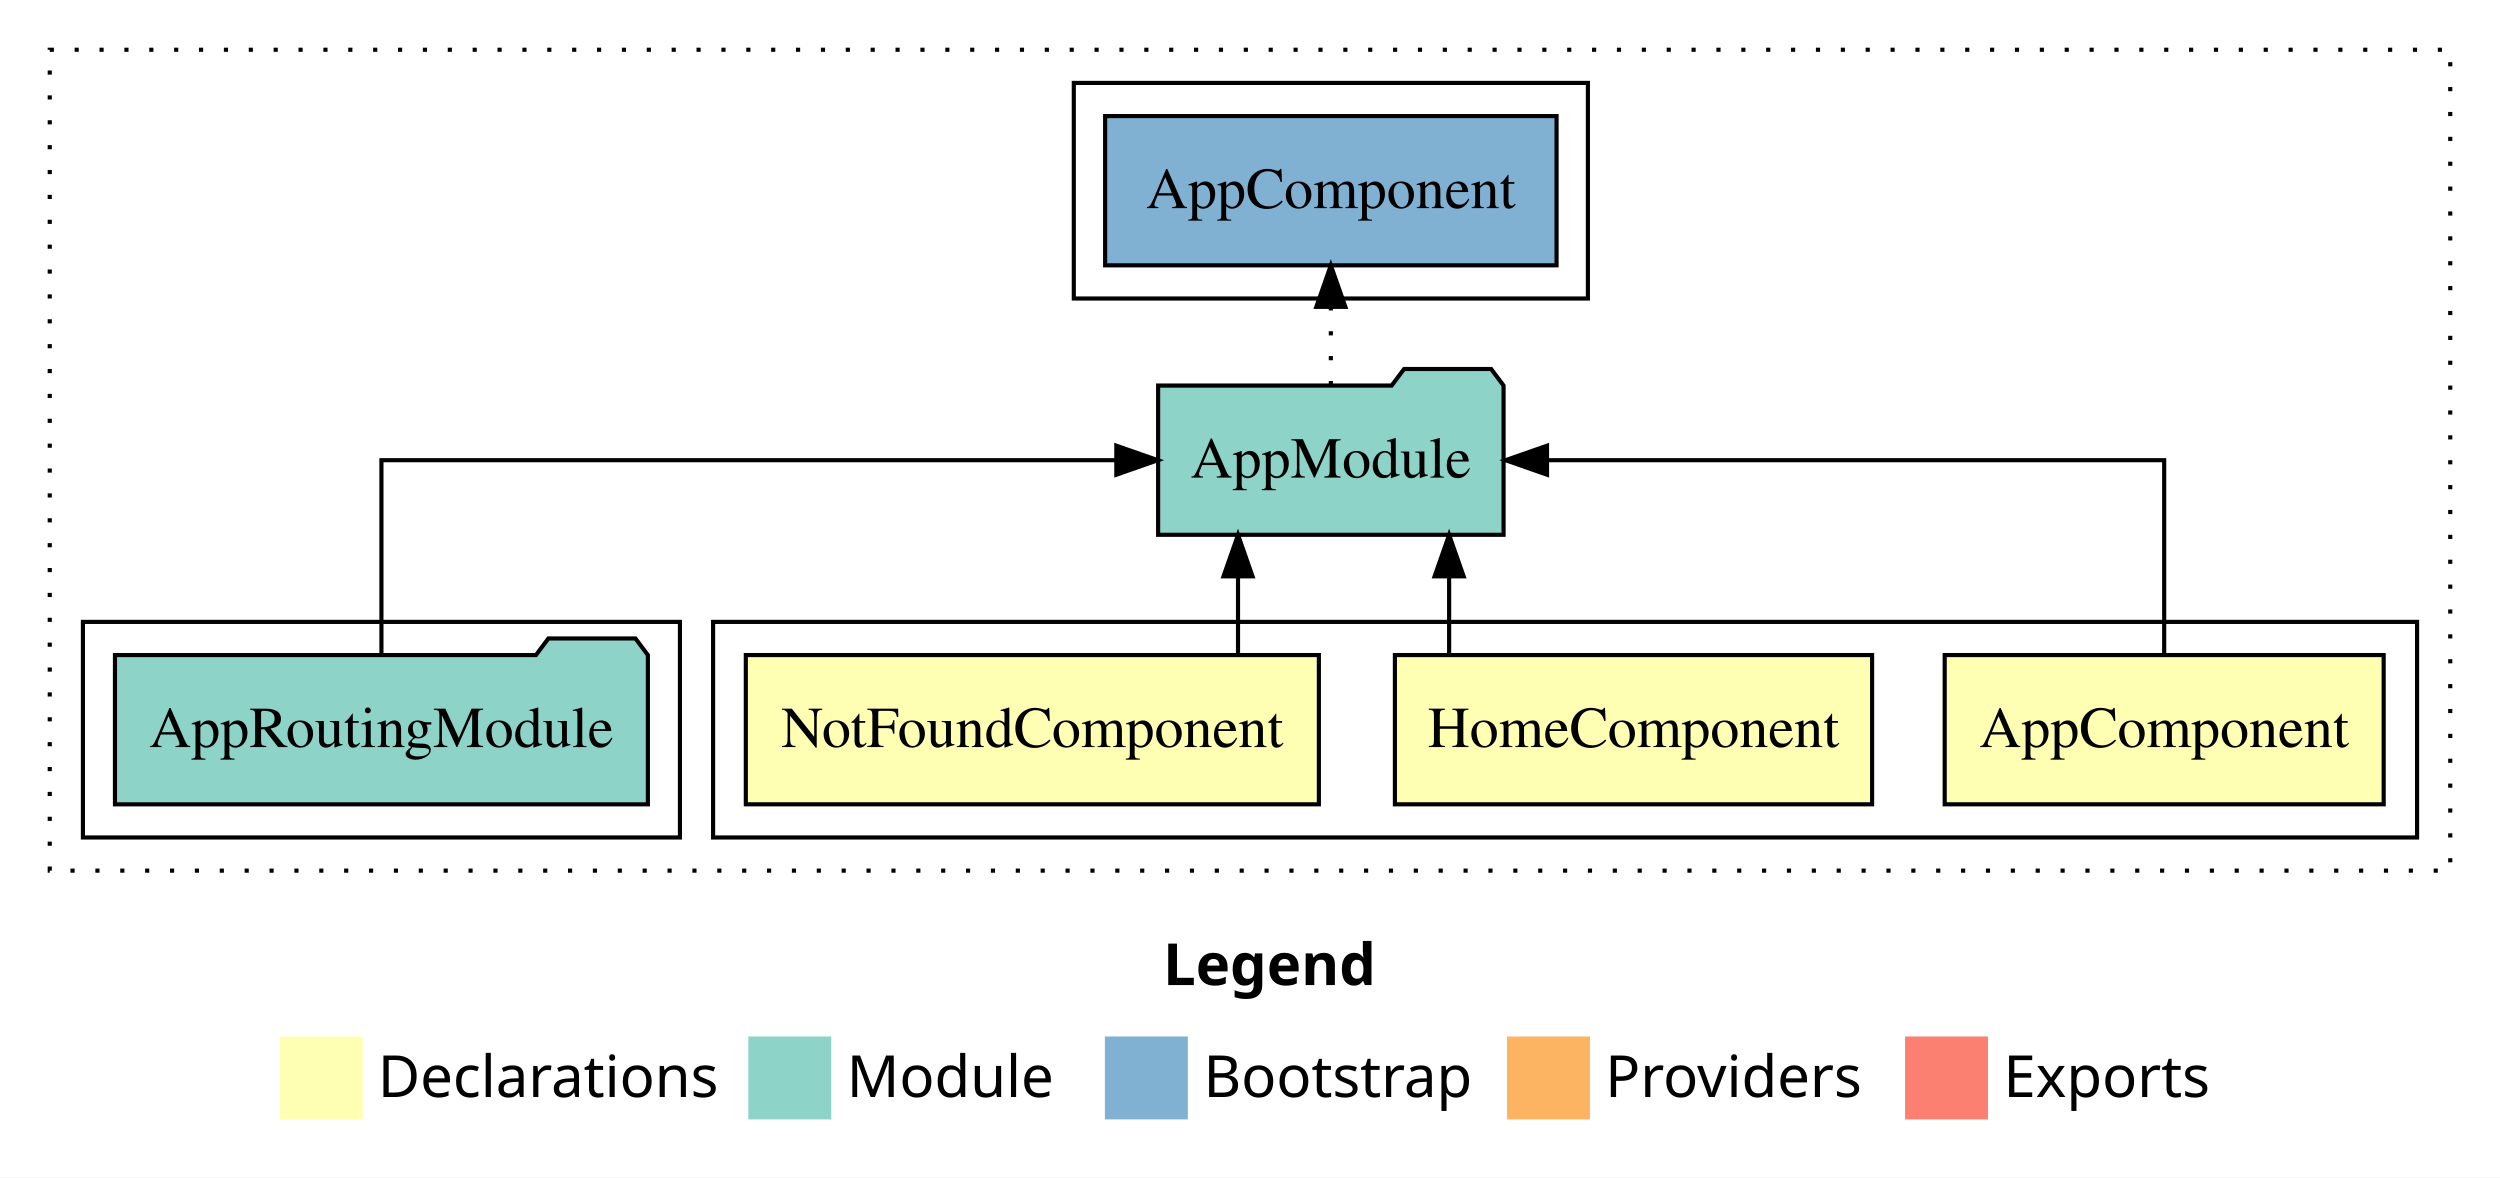
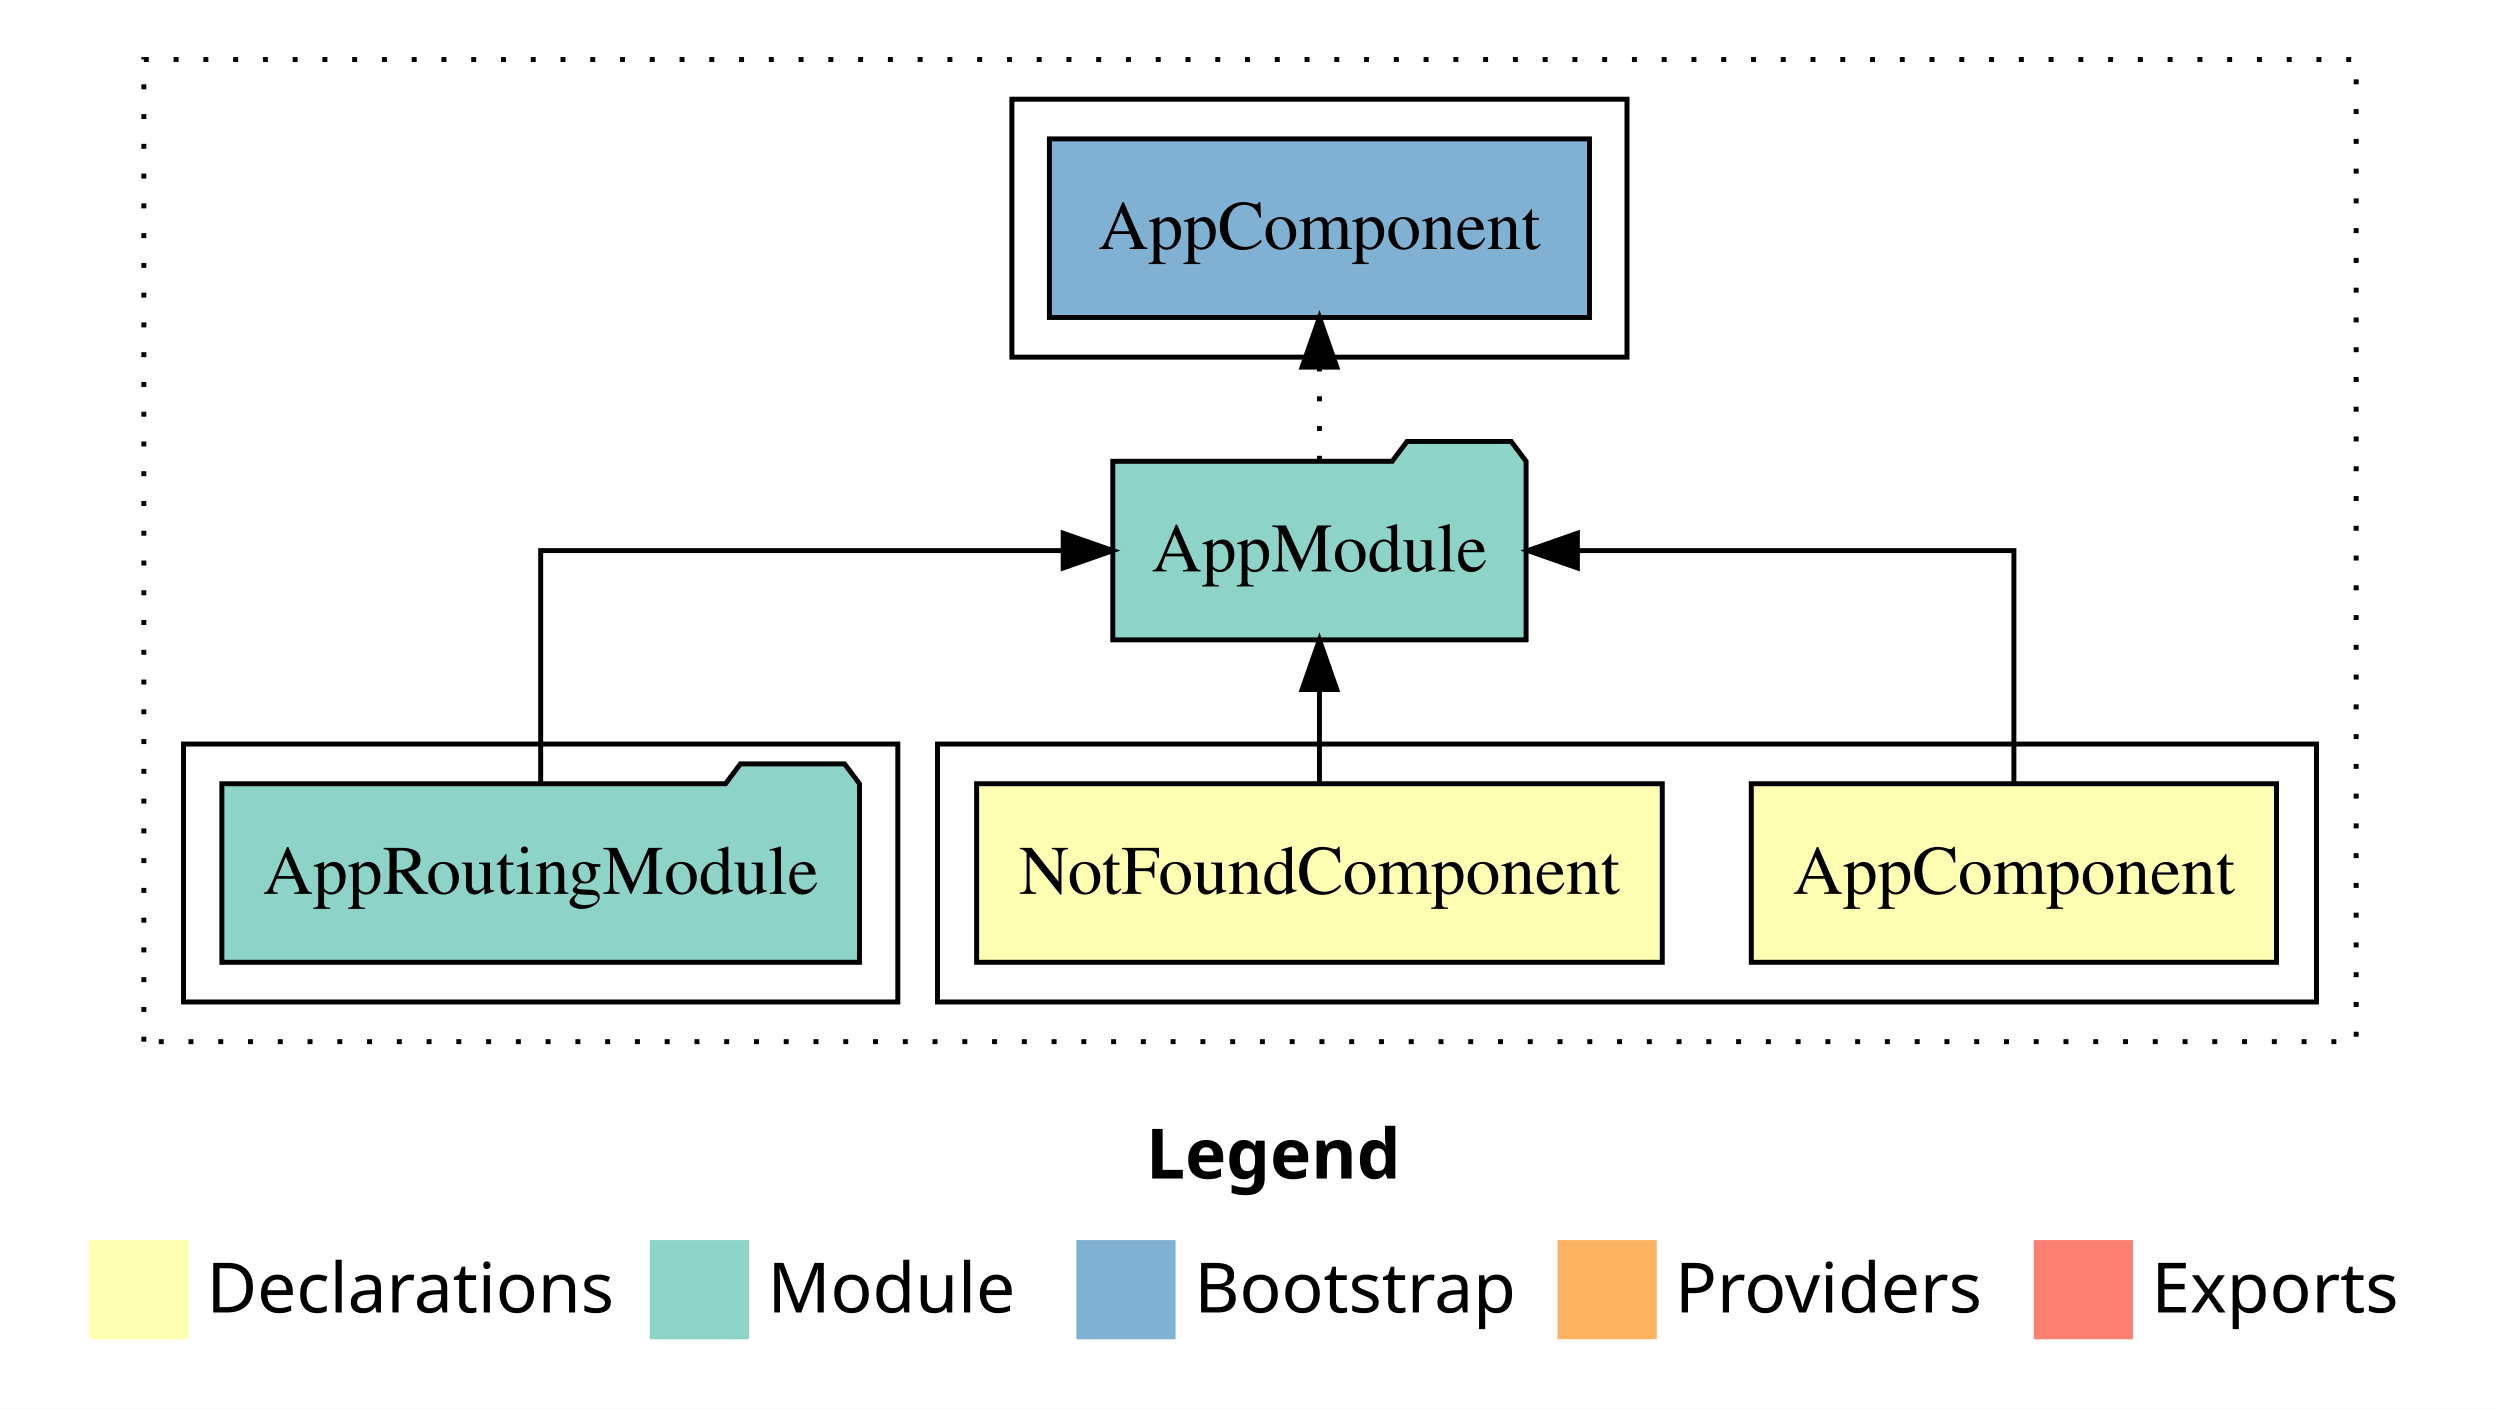
- <svg xmlns="http://www.w3.org/2000/svg" width="603pt" height="284pt" viewBox="0.00 0.00 603.00 284.00">
+ <svg xmlns="http://www.w3.org/2000/svg" width="504pt" height="284pt" viewBox="0.00 0.00 504.00 284.00">
  <g id="graph0" class="graph" transform="scale(1 1) rotate(0) translate(4 280)">
-     <polygon fill="white" stroke="transparent" points="-4,4 -4,-280 599,-280 599,4 -4,4" />
-     <text text-anchor="start" x="276.51" y="-42.4" font-family="Times-12" font-weight="bold" font-size="14.00">Legend</text>
-     <polygon fill="#ffffb3" stroke="transparent" points="63.5,-10 63.5,-30 83.5,-30 83.5,-10 63.5,-10" />
-     <text text-anchor="start" x="87.13" y="-15.4" font-family="Times-12" font-size="14.00">  Declarations</text>
-     <polygon fill="#8dd3c7" stroke="transparent" points="176.5,-10 176.5,-30 196.5,-30 196.5,-10 176.5,-10" />
-     <text text-anchor="start" x="200.23" y="-15.4" font-family="Times-12" font-size="14.00">  Module</text>
-     <polygon fill="#80b1d3" stroke="transparent" points="262.5,-10 262.5,-30 282.5,-30 282.5,-10 262.5,-10" />
-     <text text-anchor="start" x="286.28" y="-15.4" font-family="Times-12" font-size="14.00">  Bootstrap</text>
-     <polygon fill="#fdb462" stroke="transparent" points="359.5,-10 359.5,-30 379.5,-30 379.5,-10 359.5,-10" />
-     <text text-anchor="start" x="383.17" y="-15.4" font-family="Times-12" font-size="14.00">  Providers</text>
-     <polygon fill="#fb8072" stroke="transparent" points="455.5,-10 455.5,-30 475.5,-30 475.5,-10 455.5,-10" />
-     <text text-anchor="start" x="479.23" y="-15.4" font-family="Times-12" font-size="14.00">  Exports</text>
+     <polygon fill="white" stroke="transparent" points="-4,4 -4,-280 500,-280 500,4 -4,4" />
+     <text text-anchor="start" x="227.01" y="-42.4" font-family="Times-12" font-weight="bold" font-size="14.00">Legend</text>
+     <polygon fill="#ffffb3" stroke="transparent" points="14,-10 14,-30 34,-30 34,-10 14,-10" />
+     <text text-anchor="start" x="37.63" y="-15.4" font-family="Times-12" font-size="14.00">  Declarations</text>
+     <polygon fill="#8dd3c7" stroke="transparent" points="127,-10 127,-30 147,-30 147,-10 127,-10" />
+     <text text-anchor="start" x="150.73" y="-15.4" font-family="Times-12" font-size="14.00">  Module</text>
+     <polygon fill="#80b1d3" stroke="transparent" points="213,-10 213,-30 233,-30 233,-10 213,-10" />
+     <text text-anchor="start" x="236.78" y="-15.4" font-family="Times-12" font-size="14.00">  Bootstrap</text>
+     <polygon fill="#fdb462" stroke="transparent" points="310,-10 310,-30 330,-30 330,-10 310,-10" />
+     <text text-anchor="start" x="333.67" y="-15.4" font-family="Times-12" font-size="14.00">  Providers</text>
+     <polygon fill="#fb8072" stroke="transparent" points="406,-10 406,-30 426,-30 426,-10 406,-10" />
+     <text text-anchor="start" x="429.73" y="-15.4" font-family="Times-12" font-size="14.00">  Exports</text>
    <g id="clust1" class="cluster">
-       <polygon fill="none" stroke="black" stroke-dasharray="1,5" points="8,-70 8,-268 587,-268 587,-70 8,-70" />
+       <polygon fill="none" stroke="black" stroke-dasharray="1,5" points="25,-70 25,-268 471,-268 471,-70 25,-70" />
    </g>
    <g id="clust2" class="cluster">
-       <polygon fill="none" stroke="black" points="168,-78 168,-130 579,-130 579,-78 168,-78" />
+       <polygon fill="none" stroke="black" points="185,-78 185,-130 463,-130 463,-78 185,-78" />
    </g>
-     <g id="clust6" class="cluster">
-       <polygon fill="none" stroke="black" points="16,-78 16,-130 160,-130 160,-78 16,-78" />
+     <g id="clust5" class="cluster">
+       <polygon fill="none" stroke="black" points="33,-78 33,-130 177,-130 177,-78 33,-78" />
    </g>
-     <g id="clust8" class="cluster">
-       <polygon fill="none" stroke="black" points="255,-208 255,-260 379,-260 379,-208 255,-208" />
+     <g id="clust7" class="cluster">
+       <polygon fill="none" stroke="black" points="200,-208 200,-260 324,-260 324,-208 200,-208" />
    </g>
    <g id="node1" class="node">
-       <polygon fill="#ffffb3" stroke="black" points="570.94,-122 465.06,-122 465.06,-86 570.94,-86 570.94,-122" />
-       <text text-anchor="middle" x="518" y="-99.8" font-family="Times,serif" font-size="14.00">AppComponent</text>
+       <polygon fill="#ffffb3" stroke="black" points="454.94,-122 349.06,-122 349.06,-86 454.94,-86 454.94,-122" />
+       <text text-anchor="middle" x="402" y="-99.8" font-family="Times,serif" font-size="14.00">AppComponent</text>
+     </g>
+     <g id="node3" class="node">
+       <polygon fill="#8dd3c7" stroke="black" points="303.66,-187 300.66,-191 279.66,-191 276.66,-187 220.34,-187 220.34,-151 303.66,-151 303.66,-187" />
+       <text text-anchor="middle" x="262" y="-164.8" font-family="Times,serif" font-size="14.00">AppModule</text>
+     </g>
+     <g id="edge1" class="edge">
+       <path fill="none" stroke="black" d="M402,-122.11C402,-141.34 402,-169 402,-169 402,-169 314,-169 314,-169" />
+       <polygon fill="black" stroke="black" points="314,-165.5 304,-169 314,-172.5 314,-165.5" />
+     </g>
+     <g id="node2" class="node">
+       <polygon fill="#ffffb3" stroke="black" points="331.11,-122 192.89,-122 192.89,-86 331.11,-86 331.11,-122" />
+       <text text-anchor="middle" x="262" y="-99.8" font-family="Times,serif" font-size="14.00">NotFoundComponent</text>
+     </g>
+     <g id="edge2" class="edge">
+       <path fill="none" stroke="black" d="M262,-122.11C262,-122.11 262,-140.99 262,-140.99" />
+       <polygon fill="black" stroke="black" points="258.5,-140.99 262,-150.99 265.5,-140.99 258.5,-140.99" />
+     </g>
+     <g id="node5" class="node">
+       <polygon fill="#80b1d3" stroke="black" points="316.44,-252 207.56,-252 207.56,-216 316.44,-216 316.44,-252" />
+       <text text-anchor="middle" x="262" y="-229.8" font-family="Times,serif" font-size="14.00">AppComponent </text>
+     </g>
+     <g id="edge4" class="edge">
+       <path fill="none" stroke="black" stroke-dasharray="1,5" d="M262,-187.11C262,-187.11 262,-205.99 262,-205.99" />
+       <polygon fill="black" stroke="black" points="258.5,-205.99 262,-215.99 265.5,-205.99 258.5,-205.99" />
    </g>
    <g id="node4" class="node">
-       <polygon fill="#8dd3c7" stroke="black" points="358.66,-187 355.66,-191 334.66,-191 331.66,-187 275.34,-187 275.34,-151 358.66,-151 358.66,-187" />
-       <text text-anchor="middle" x="317" y="-164.8" font-family="Times,serif" font-size="14.00">AppModule</text>
-     </g>
-     <g id="edge1" class="edge">
-       <path fill="none" stroke="black" d="M518,-122.11C518,-141.34 518,-169 518,-169 518,-169 369.14,-169 369.14,-169" />
-       <polygon fill="black" stroke="black" points="369.14,-165.5 359.14,-169 369.14,-172.5 369.14,-165.5" />
-     </g>
-     <g id="node2" class="node">
-       <polygon fill="#ffffb3" stroke="black" points="447.55,-122 332.45,-122 332.45,-86 447.55,-86 447.55,-122" />
-       <text text-anchor="middle" x="390" y="-99.8" font-family="Times,serif" font-size="14.00">HomeComponent</text>
-     </g>
-     <g id="edge2" class="edge">
-       <path fill="none" stroke="black" d="M345.53,-122.11C345.53,-122.11 345.53,-140.99 345.53,-140.99" />
-       <polygon fill="black" stroke="black" points="342.03,-140.99 345.53,-150.99 349.03,-140.99 342.03,-140.99" />
-     </g>
-     <g id="node3" class="node">
-       <polygon fill="#ffffb3" stroke="black" points="314.11,-122 175.89,-122 175.89,-86 314.11,-86 314.11,-122" />
-       <text text-anchor="middle" x="245" y="-99.8" font-family="Times,serif" font-size="14.00">NotFoundComponent</text>
+       <polygon fill="#8dd3c7" stroke="black" points="169.27,-122 166.27,-126 145.27,-126 142.27,-122 40.73,-122 40.73,-86 169.27,-86 169.27,-122" />
+       <text text-anchor="middle" x="105" y="-99.8" font-family="Times,serif" font-size="14.00">AppRoutingModule</text>
    </g>
    <g id="edge3" class="edge">
-       <path fill="none" stroke="black" d="M294.61,-122.11C294.61,-122.11 294.61,-140.99 294.61,-140.99" />
-       <polygon fill="black" stroke="black" points="291.11,-140.99 294.61,-150.99 298.11,-140.99 291.11,-140.99" />
-     </g>
-     <g id="node6" class="node">
-       <polygon fill="#80b1d3" stroke="black" points="371.44,-252 262.56,-252 262.56,-216 371.44,-216 371.44,-252" />
-       <text text-anchor="middle" x="317" y="-229.8" font-family="Times,serif" font-size="14.00">AppComponent </text>
-     </g>
-     <g id="edge5" class="edge">
-       <path fill="none" stroke="black" stroke-dasharray="1,5" d="M317,-187.11C317,-187.11 317,-205.99 317,-205.99" />
-       <polygon fill="black" stroke="black" points="313.5,-205.99 317,-215.99 320.5,-205.99 313.5,-205.99" />
-     </g>
-     <g id="node5" class="node">
-       <polygon fill="#8dd3c7" stroke="black" points="152.27,-122 149.27,-126 128.27,-126 125.27,-122 23.73,-122 23.73,-86 152.27,-86 152.27,-122" />
-       <text text-anchor="middle" x="88" y="-99.8" font-family="Times,serif" font-size="14.00">AppRoutingModule</text>
-     </g>
-     <g id="edge4" class="edge">
-       <path fill="none" stroke="black" d="M88,-122.11C88,-141.34 88,-169 88,-169 88,-169 265.26,-169 265.26,-169" />
-       <polygon fill="black" stroke="black" points="265.26,-172.5 275.26,-169 265.26,-165.5 265.26,-172.5" />
+       <path fill="none" stroke="black" d="M105,-122.11C105,-141.34 105,-169 105,-169 105,-169 210.34,-169 210.34,-169" />
+       <polygon fill="black" stroke="black" points="210.34,-172.5 220.34,-169 210.34,-165.5 210.34,-172.5" />
    </g>
  </g>
</svg>
